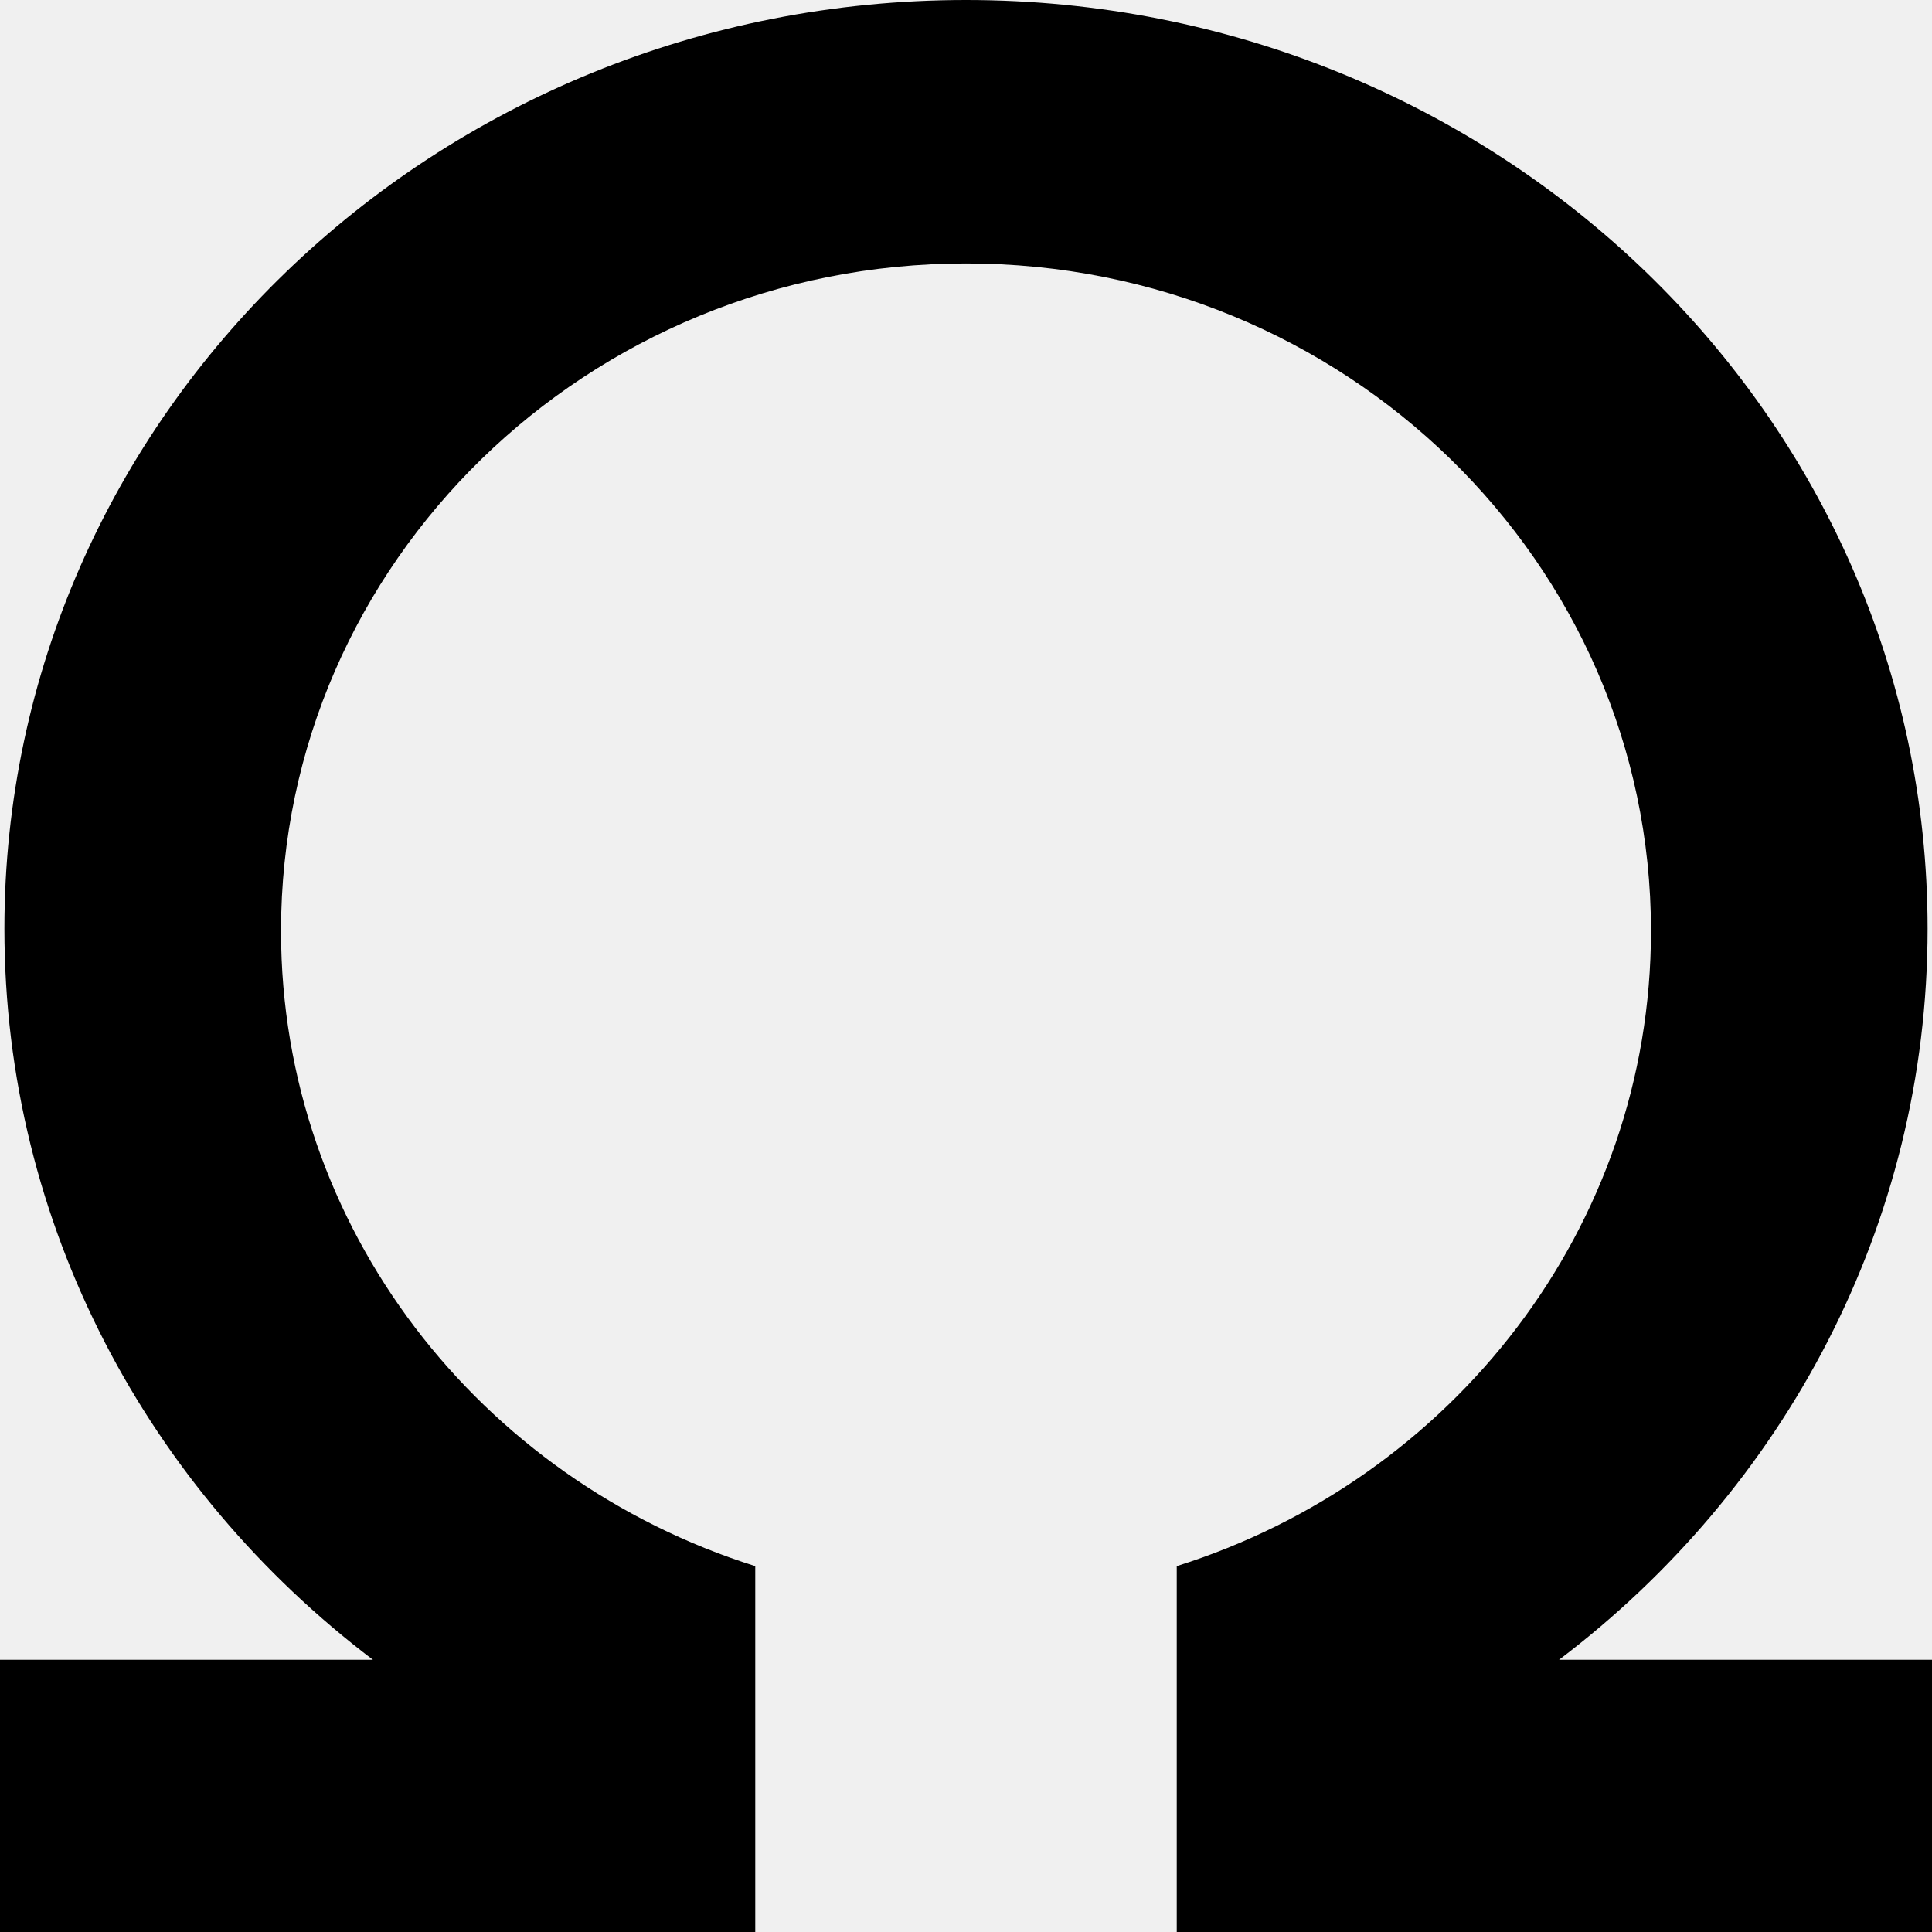
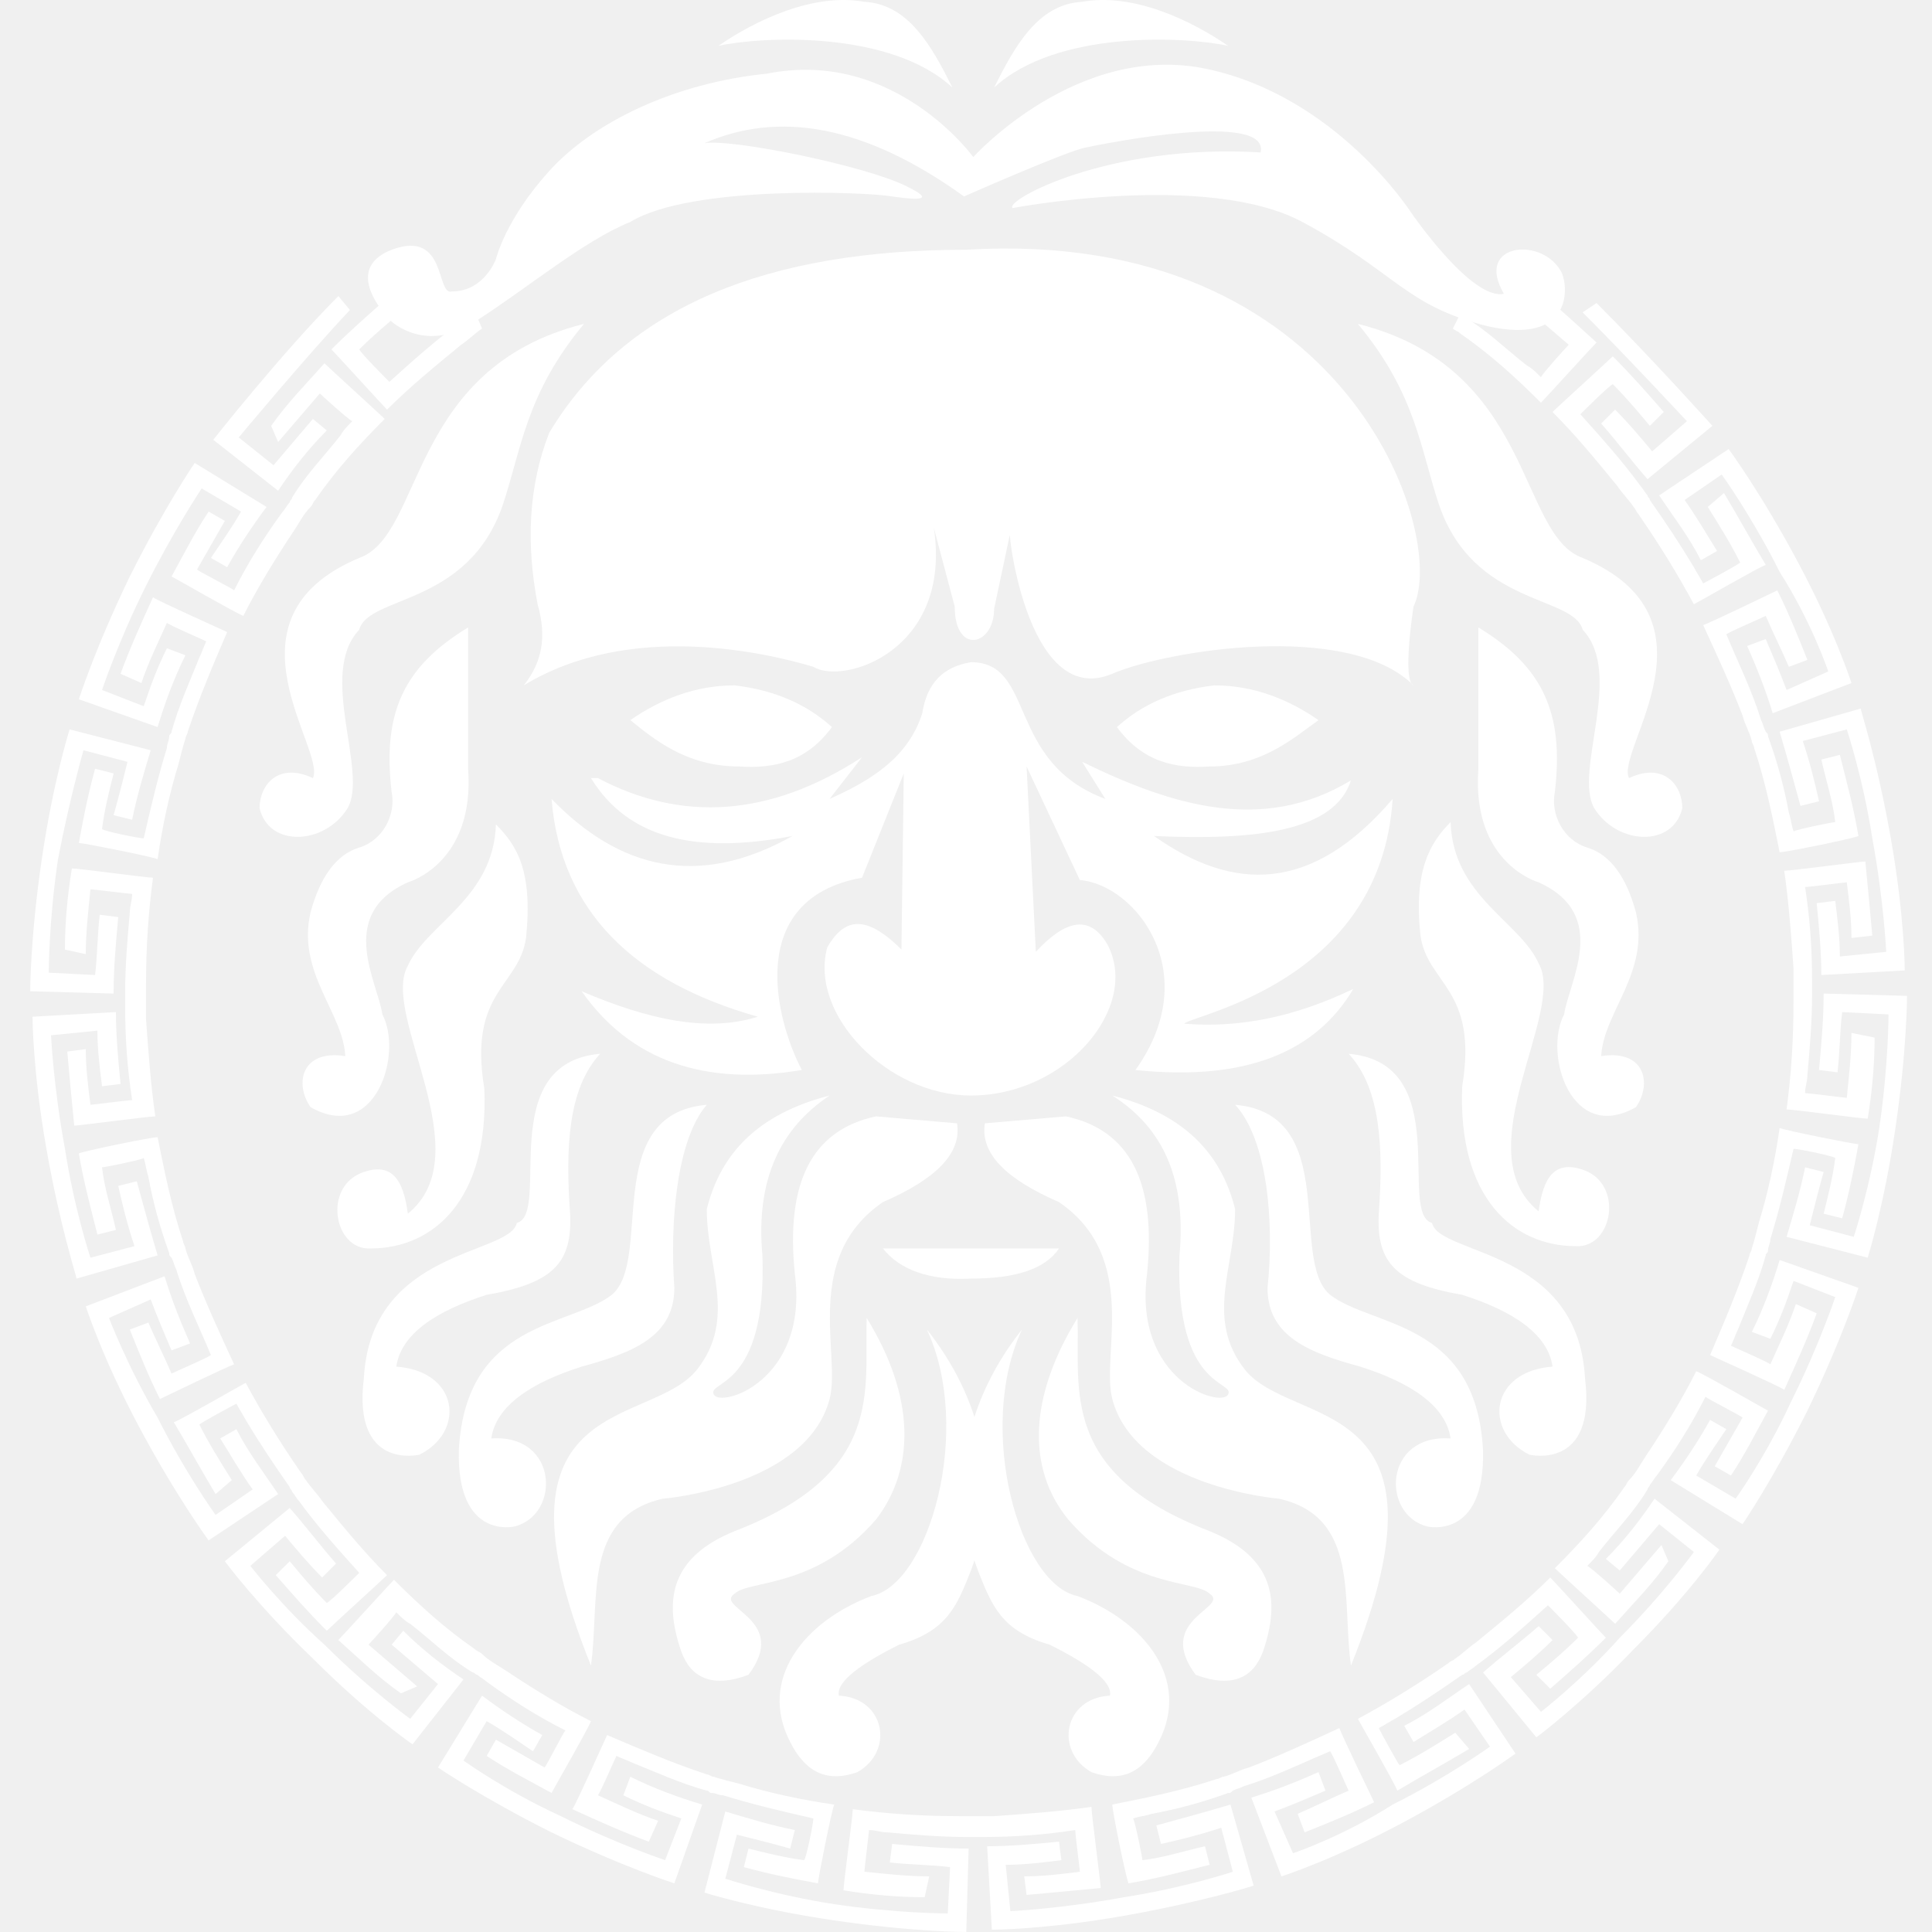
- <svg xmlns="http://www.w3.org/2000/svg" width="50" height="50" viewBox="0 0 50 50" fill="none">
-   <path id="ohm" fill-rule="evenodd" clip-rule="evenodd" d="M19.546 50V49.886V47.489V40.531C12.424 38.289 7.273 31.776 7.273 24.091C7.273 14.551 15.21 6.818 25 6.818C34.791 6.818 42.727 14.551 42.727 24.091C42.727 31.776 37.576 38.289 30.454 40.531V47.489V49.886V50H50V42.955H40.348C46.155 38.555 49.886 31.715 49.886 24.034C49.886 10.76 38.744 0 25 0C11.256 0 0.114 10.76 0.114 24.034C0.114 31.715 3.845 38.555 9.652 42.955H0V50H19.546Z" />
-   <style>
-     #ohm {
-       fill: black;
-     }
-     @media (prefers-color-scheme: dark) {
-       #ohm {
-         fill: white;
-       }
-     }
-   </style>
+ <svg xmlns="http://www.w3.org/2000/svg" width="48" height="48" viewBox="0 0 48 48" fill="none">
+   <path d="M24.181 3.902C24.181 3.902 22.224 1.197 19.057 1.83C16.754 2.06 14.739 3.039 13.646 4.248C12.552 5.457 12.322 6.435 12.322 6.435C12.322 6.435 12.034 7.241 11.228 7.241C10.825 7.356 11.113 5.687 9.731 6.205C8.407 6.723 9.731 7.99 9.731 7.99C9.731 7.99 10.595 8.796 11.803 7.99C13.07 7.184 14.509 5.975 15.661 5.514C17.157 4.593 21.533 4.766 22.166 4.881C22.972 4.996 23.145 4.939 22.569 4.651C21.59 4.133 18.194 3.442 17.503 3.557C19.345 2.751 21.475 3.096 23.951 4.881C23.951 4.881 26.426 3.787 26.944 3.672C27.462 3.557 31.55 2.751 31.319 3.787C27.52 3.557 24.929 4.996 25.16 5.169C25.16 5.169 29.995 4.248 32.355 5.514C34.716 6.781 34.889 7.587 36.961 8.105C39.033 8.565 38.976 7.184 38.803 6.781C38.343 5.86 36.616 6.032 37.364 7.299C36.558 7.472 35.061 5.284 35.061 5.284C35.061 5.284 33.219 2.406 29.995 1.715C26.771 1.024 24.181 3.902 24.181 3.902Z" fill="white" />
+   <path d="M23.662 2.175C22.108 0.736 18.884 0.909 17.848 1.139C18.769 0.506 20.208 -0.185 21.474 0.045C22.568 0.103 23.144 1.139 23.662 2.175Z" fill="white" />
+   <path d="M24.698 2.175C26.253 0.736 29.476 0.909 30.513 1.139C29.592 0.506 28.152 -0.185 26.886 0.045C25.792 0.103 25.216 1.139 24.698 2.175Z" fill="white" />
+   <path d="M24.007 6.205C19.114 6.205 15.545 7.587 13.645 10.753C13.127 12.077 13.069 13.516 13.357 15.013C13.587 15.819 13.472 16.452 13.012 17.028C15.66 15.416 19.056 16.222 20.208 16.567C20.956 17.028 23.662 16.165 23.201 13.113L23.72 15.071C23.72 16.28 24.698 16.049 24.698 15.128L25.101 13.229C24.986 12.768 25.447 17.661 27.634 16.74C28.958 16.165 33.506 15.416 35.118 17.028C34.83 16.913 35.118 15.071 35.118 15.071C35.982 13.286 33.449 5.629 24.007 6.205Z" fill="white" />
+   <path d="M8.925 13.862C5.355 15.359 8.119 18.64 7.773 19.331C6.91 18.928 6.449 19.503 6.449 20.079C6.679 21.058 8.061 21 8.637 20.079C9.155 19.158 7.888 16.74 8.925 15.646C9.155 14.783 11.63 15.071 12.494 12.538C12.954 11.156 13.07 9.774 14.509 8.047C10.134 9.141 10.537 13.286 8.925 13.862Z" fill="white" />
+   <path d="M11.63 15.589C10.018 16.567 9.5 17.719 9.73 19.676C9.845 20.252 9.5 20.885 8.924 21.058C8.349 21.231 7.946 21.806 7.715 22.67C7.37 24.167 8.521 25.145 8.579 26.239C7.485 26.066 7.312 26.93 7.715 27.506C9.327 28.427 10.018 26.181 9.5 25.203C9.385 24.397 8.349 22.727 10.133 21.921C10.133 21.921 11.803 21.461 11.63 19.101V15.589Z" fill="white" />
+   <path d="M15.66 17.892C16.409 17.373 17.272 17.028 18.251 17.028C19.229 17.143 20.035 17.489 20.669 18.064C20.035 18.928 19.229 19.101 18.366 19.043C17.042 19.043 16.236 18.352 15.66 17.892Z" fill="white" />
+   <path d="M14.854 19.331C16.927 20.425 19.115 20.309 21.417 18.813L20.611 19.849C21.648 19.388 22.569 18.813 22.914 17.719C23.029 16.971 23.432 16.567 24.123 16.452C25.735 16.452 24.987 18.928 27.462 19.849L26.886 18.928C29.131 20.022 31.377 20.712 33.564 19.388C33.161 20.655 31.204 20.885 28.671 20.77C30.628 22.152 32.586 22.209 34.6 19.849C34.313 24.397 29.65 25.203 29.419 25.433C30.801 25.548 32.183 25.26 33.622 24.57C32.701 26.124 30.974 26.872 28.21 26.584C29.938 24.167 28.21 21.979 26.829 21.864L25.505 19.043L25.735 23.648C26.426 22.9 27.059 22.67 27.52 23.476C28.326 25.03 26.483 27.218 24.123 27.218C22.051 27.218 20.093 25.203 20.554 23.533C20.957 22.843 21.475 22.67 22.396 23.591L22.454 19.216L21.417 21.806C18.539 22.324 19.23 25.26 19.921 26.584C17.503 26.988 15.661 26.354 14.451 24.627C16.063 25.318 17.56 25.663 18.827 25.26C15.776 24.397 13.933 22.67 13.703 19.849C15.373 21.576 17.33 22.094 19.69 20.77C17.272 21.231 15.603 20.828 14.682 19.331H14.854Z" fill="white" />
+   <path d="M12.321 20.482C12.263 22.324 10.594 22.958 10.133 23.994C9.442 25.203 11.976 28.657 10.133 30.154C10.018 29.29 9.73 28.887 9.04 29.117C8.003 29.463 8.291 31.075 9.212 31.017C10.767 31.017 12.148 29.808 12.033 27.045C11.63 24.627 12.897 24.512 13.069 23.303C13.242 21.634 12.839 21 12.321 20.482Z" fill="white" />
+   <path d="M14.912 26.181C12.264 26.412 13.703 30.154 12.84 30.384C12.667 31.19 9.213 31.017 9.04 34.241C8.752 36.544 10.422 36.141 10.422 36.141C11.573 35.565 11.4 34.068 9.846 33.953C9.961 33.147 10.825 32.572 12.091 32.169C13.761 31.881 14.221 31.363 14.164 30.154C14.049 28.542 14.106 27.045 14.912 26.181Z" fill="white" />
+   <path d="M17.56 27.448C14.912 27.678 16.236 31.305 15.2 32.169C14.163 32.975 11.573 32.802 11.4 36.026C11.343 38.271 12.782 37.925 12.782 37.925C13.933 37.638 13.876 35.623 12.206 35.738C12.321 34.932 13.185 34.356 14.451 33.953C15.718 33.608 16.754 33.205 16.754 31.996C16.639 30.384 16.812 28.311 17.56 27.448Z" fill="white" />
+   <path d="M20.611 27.218C18.827 27.678 17.906 28.657 17.56 30.039C17.56 31.478 18.308 32.744 17.33 34.011C16.178 35.508 11.918 34.529 14.682 41.38C14.912 39.768 14.451 37.695 16.466 37.235C16.466 37.235 20.036 36.947 20.611 34.759C20.899 33.666 19.921 31.248 21.935 29.866C23.259 29.29 23.893 28.657 23.778 27.909L21.763 27.736C20.151 28.081 19.517 29.405 19.748 31.651C20.093 34.299 17.906 34.989 17.733 34.644C17.56 34.299 19.057 34.529 18.942 31.19C18.769 29.29 19.402 28.024 20.611 27.218Z" fill="white" />
+   <path d="M21.532 32.744C21.475 34.529 21.993 36.602 18.251 38.041C16.697 38.674 16.466 39.71 16.927 41.034C17.157 41.667 17.675 41.955 18.596 41.61C19.633 40.228 17.733 39.941 18.251 39.595C18.596 39.25 20.266 39.48 21.763 37.753C22.741 36.486 22.741 34.702 21.532 32.744Z" fill="white" />
+   <path d="M23.029 33.032C24.18 35.508 23.086 39.365 21.647 39.653C19.978 40.286 18.826 41.725 19.632 43.279C19.978 43.97 20.496 44.316 21.302 44.028C22.223 43.51 21.993 42.186 20.841 42.128C20.784 41.84 21.187 41.437 22.338 40.862C23.547 40.516 23.777 39.883 24.123 39.019C24.929 36.832 24.353 34.702 23.029 33.032Z" fill="white" />
+   <path d="M32.758 17.892C32.01 17.373 31.147 17.028 30.168 17.028C29.189 17.143 28.383 17.489 27.75 18.064C28.383 18.928 29.189 19.101 30.053 19.043C31.377 19.043 32.183 18.295 32.758 17.892Z" fill="white" />
+   <path d="M25.39 33.032C24.238 35.508 25.332 39.365 26.771 39.653C28.441 40.286 29.592 41.725 28.786 43.279C28.441 43.97 27.923 44.316 27.117 44.028C26.196 43.51 26.426 42.186 27.577 42.128C27.635 41.84 27.232 41.437 26.081 40.862C24.872 40.516 24.641 39.883 24.296 39.019C23.49 36.832 24.066 34.702 25.39 33.032Z" fill="white" />
+   <path d="M26.771 32.744C26.829 34.529 26.311 36.602 30.052 38.041C31.607 38.674 31.837 39.71 31.377 41.034C31.146 41.667 30.628 41.955 29.707 41.61C28.671 40.228 30.571 39.941 30.052 39.595C29.707 39.25 28.038 39.48 26.541 37.753C25.505 36.486 25.562 34.702 26.771 32.744Z" fill="white" />
+   <path d="M27.635 27.218C29.419 27.678 30.34 28.657 30.686 30.039C30.686 31.478 29.937 32.744 30.916 34.011C32.068 35.508 36.328 34.529 33.564 41.38C33.334 39.768 33.794 37.695 31.78 37.235C31.78 37.235 28.21 36.947 27.635 34.759C27.347 33.666 28.326 31.248 26.311 29.866C24.986 29.29 24.353 28.657 24.468 27.909L26.483 27.736C28.095 28.081 28.729 29.405 28.498 31.651C28.153 34.299 30.34 34.989 30.513 34.644C30.686 34.299 29.189 34.529 29.304 31.19C29.477 29.29 28.901 28.024 27.635 27.218Z" fill="white" />
+   <path d="M30.686 27.448C33.334 27.678 32.01 31.305 33.046 32.169C34.082 32.975 36.673 32.802 36.845 36.026C36.903 38.271 35.464 37.925 35.464 37.925C34.312 37.638 34.37 35.623 36.039 35.738C35.924 34.932 35.061 34.356 33.794 33.953C32.528 33.608 31.491 33.205 31.491 31.996C31.664 30.384 31.491 28.311 30.686 27.448Z" fill="white" />
+   <path d="M33.507 26.181C36.155 26.412 34.716 30.154 35.579 30.384C35.752 31.19 39.206 31.017 39.379 34.241C39.667 36.544 37.997 36.141 37.997 36.141C36.846 35.565 37.019 34.068 38.573 33.953C38.458 33.147 37.594 32.572 36.328 32.169C34.658 31.881 34.198 31.363 34.255 30.154C34.37 28.542 34.313 27.045 33.507 26.181Z" fill="white" />
+   <path d="M36.04 20.425C36.097 22.267 37.767 22.9 38.227 23.936C38.918 25.145 36.385 28.599 38.227 30.096C38.343 29.233 38.63 28.83 39.321 29.06C40.358 29.405 40.07 31.017 39.149 30.96C37.594 30.96 36.213 29.751 36.328 26.987C36.731 24.57 35.464 24.454 35.291 23.245C35.119 21.634 35.522 20.943 36.04 20.425Z" fill="white" />
+   <path d="M36.73 15.589C38.342 16.567 38.86 17.719 38.63 19.676C38.515 20.252 38.86 20.885 39.436 21.058C40.012 21.231 40.415 21.806 40.645 22.67C40.99 24.167 39.839 25.145 39.781 26.239C40.875 26.066 41.048 26.93 40.645 27.506C39.033 28.427 38.342 26.181 38.86 25.203C38.975 24.397 40.012 22.727 38.227 21.921C38.227 21.921 36.558 21.461 36.73 19.101V15.589Z" fill="white" />
+   <path d="M39.321 13.862C42.89 15.359 40.127 18.64 40.472 19.331C41.335 18.928 41.796 19.503 41.796 20.079C41.566 21.058 40.184 21 39.608 20.079C39.09 19.158 40.357 16.74 39.321 15.646C39.09 14.783 36.615 15.071 35.751 12.538C35.291 11.156 35.175 9.774 33.736 8.047C38.111 9.141 37.709 13.286 39.321 13.862Z" fill="white" />
+   <path d="M21.936 31.017H26.311C25.965 31.535 25.217 31.766 24.123 31.766C23.087 31.823 22.338 31.535 21.936 31.017Z" fill="white" />
+   <path d="M8.407 7.356C7.025 8.738 5.298 10.926 5.298 10.926L6.91 12.192C7.255 11.674 7.658 11.156 8.119 10.695L7.773 10.408C7.428 10.811 7.14 11.156 6.795 11.559L5.931 10.868C5.931 10.868 7.658 8.796 8.694 7.702" fill="white" />
+   <path d="M11.804 7.759C11.746 7.817 11.746 7.817 11.688 7.817C11.631 7.875 11.516 7.932 11.458 7.99C10.825 8.45 10.249 8.968 9.674 9.487C9.616 9.429 8.983 8.796 8.925 8.681C9.271 8.335 9.616 8.047 9.961 7.759L9.616 7.414C9.155 7.817 8.695 8.22 8.234 8.681C8.35 8.796 9.501 10.062 9.616 10.177C10.192 9.602 10.825 9.084 11.458 8.565C11.631 8.45 11.804 8.278 11.976 8.162" fill="white" />
+   <path d="M5.01 12.135L5.989 12.71C5.759 13.113 5.471 13.516 5.24 13.862L5.643 14.092C5.931 13.574 6.277 13.056 6.622 12.595L4.837 11.502C4.837 11.502 4.089 12.595 3.225 14.322C2.362 16.107 1.959 17.373 1.959 17.373L3.916 18.064C4.089 17.489 4.319 16.855 4.607 16.28L4.147 16.107C3.916 16.567 3.744 17.028 3.571 17.546L2.535 17.143C2.535 17.143 2.938 15.934 3.628 14.553C4.319 13.171 5.01 12.135 5.01 12.135Z" fill="white" />
+   <path d="M6.91 10.983C7.255 10.581 7.601 10.178 7.946 9.775C8.004 9.832 8.637 10.408 8.752 10.465C8.637 10.581 8.522 10.696 8.464 10.811C8.061 11.329 7.601 11.789 7.255 12.365C7.255 12.423 7.198 12.423 7.198 12.48C7.14 12.538 7.083 12.653 7.025 12.71C6.564 13.344 6.161 13.977 5.816 14.668C5.758 14.61 4.953 14.207 4.895 14.15C5.125 13.747 5.356 13.344 5.586 12.941L5.183 12.71C4.837 13.229 4.55 13.804 4.262 14.322C4.377 14.38 5.874 15.243 6.046 15.301C6.392 14.61 6.852 13.862 7.313 13.171C7.428 12.998 7.543 12.768 7.716 12.595C7.773 12.538 7.773 12.48 7.831 12.423C8.349 11.674 8.925 11.041 9.558 10.408C9.443 10.293 8.176 9.141 8.061 9.026C7.601 9.544 7.14 10.005 6.737 10.581L6.91 10.983Z" fill="white" />
+   <path d="M2.074 18.64L3.168 18.928C3.053 19.388 2.938 19.849 2.822 20.252L3.283 20.367C3.398 19.791 3.571 19.216 3.744 18.64L1.729 18.122C1.729 18.122 1.326 19.388 1.038 21.346C0.75 23.303 0.75 24.627 0.75 24.627L2.822 24.685C2.822 24.051 2.88 23.418 2.938 22.785L2.477 22.727C2.419 23.245 2.419 23.764 2.362 24.224L1.211 24.166C1.211 24.166 1.211 22.9 1.441 21.346C1.729 19.849 2.074 18.64 2.074 18.64Z" fill="white" />
+   <path d="M3.513 16.97C3.686 16.452 3.916 15.992 4.147 15.474C4.204 15.531 5.01 15.877 5.125 15.934C5.068 16.049 5.01 16.222 4.953 16.337C4.722 16.913 4.434 17.546 4.262 18.179C4.262 18.237 4.204 18.237 4.204 18.294C4.204 18.41 4.147 18.467 4.147 18.582C3.916 19.331 3.744 20.079 3.571 20.828C3.456 20.828 2.592 20.655 2.535 20.597C2.592 20.137 2.707 19.676 2.823 19.215L2.362 19.1C2.189 19.734 2.074 20.309 1.959 20.943C2.074 20.943 3.801 21.288 3.916 21.346C4.031 20.54 4.204 19.734 4.434 18.985C4.492 18.755 4.55 18.525 4.607 18.352C4.607 18.294 4.665 18.237 4.665 18.179C4.953 17.316 5.298 16.51 5.643 15.704C5.528 15.646 3.974 14.956 3.801 14.84C3.513 15.474 3.225 16.107 2.995 16.74L3.513 16.97Z" fill="white" />
+   <path d="M1.268 25.721L2.42 25.606C2.42 26.066 2.477 26.527 2.535 26.988L2.995 26.93C2.938 26.354 2.88 25.721 2.88 25.145L0.808 25.26C0.808 25.26 0.808 26.584 1.153 28.542C1.498 30.499 1.901 31.708 1.901 31.766L3.916 31.19C3.744 30.614 3.571 29.981 3.398 29.348L2.938 29.463C3.053 29.981 3.168 30.442 3.341 30.96L2.247 31.247C2.247 31.247 1.844 30.039 1.614 28.542C1.326 26.988 1.268 25.721 1.268 25.721Z" fill="white" />
+   <path d="M2.131 23.706C2.131 23.188 2.189 22.67 2.247 22.094C2.304 22.094 3.225 22.209 3.283 22.209C3.283 22.382 3.225 22.497 3.225 22.67C3.168 23.303 3.11 23.994 3.11 24.627C3.11 24.685 3.11 24.742 3.11 24.742C3.11 24.857 3.11 24.915 3.11 25.03C3.11 25.836 3.168 26.584 3.283 27.333C3.168 27.333 2.304 27.448 2.247 27.448C2.189 26.987 2.131 26.527 2.131 26.066L1.671 26.124C1.728 26.757 1.786 27.39 1.844 27.966C1.959 27.966 3.686 27.736 3.858 27.736C3.743 26.93 3.686 26.124 3.628 25.318C3.628 25.088 3.628 24.857 3.628 24.627C3.628 24.57 3.628 24.512 3.628 24.454C3.628 23.533 3.686 22.67 3.801 21.806C3.628 21.806 1.959 21.576 1.786 21.576C1.671 22.267 1.613 22.958 1.613 23.591L2.131 23.706Z" fill="white" />
+   <path d="M2.708 32.744L3.744 32.284C3.916 32.744 4.089 33.147 4.262 33.55L4.722 33.377C4.492 32.859 4.262 32.284 4.089 31.708L2.132 32.456C2.132 32.456 2.535 33.723 3.456 35.45C4.377 37.177 5.183 38.271 5.183 38.271L6.91 37.12C6.565 36.601 6.162 36.083 5.874 35.508L5.471 35.738C5.759 36.198 5.989 36.601 6.277 37.004L5.356 37.638C5.356 37.638 4.607 36.601 3.916 35.22C3.168 33.953 2.708 32.744 2.708 32.744Z" fill="white" />
+   <path d="M2.88 30.557C2.765 30.038 2.592 29.52 2.535 29.002C2.592 29.002 3.456 28.83 3.571 28.772C3.628 28.945 3.628 29.06 3.686 29.233C3.801 29.866 3.974 30.499 4.204 31.132C4.204 31.19 4.204 31.19 4.262 31.247C4.319 31.363 4.319 31.42 4.377 31.535C4.607 32.284 4.953 32.974 5.24 33.665C5.183 33.723 4.377 34.068 4.262 34.126C4.089 33.723 3.859 33.262 3.686 32.859L3.225 33.032C3.456 33.608 3.686 34.184 3.974 34.759C4.089 34.702 5.643 33.953 5.816 33.896C5.471 33.147 5.125 32.399 4.837 31.651C4.78 31.42 4.665 31.247 4.607 31.017C4.607 30.96 4.55 30.902 4.55 30.845C4.262 29.981 4.089 29.117 3.916 28.254C3.744 28.254 2.074 28.599 1.959 28.657C2.074 29.348 2.247 29.981 2.42 30.672L2.88 30.557Z" fill="white" />
+   <path d="M6.219 38.904L7.083 38.156C7.371 38.501 7.658 38.846 8.004 39.192L8.349 38.846C7.946 38.386 7.601 37.925 7.198 37.465L5.586 38.789C5.586 38.789 6.392 39.883 7.774 41.207C9.155 42.589 10.249 43.337 10.249 43.337L11.515 41.725C10.997 41.38 10.479 40.977 10.019 40.516L9.731 40.861C10.134 41.207 10.479 41.495 10.882 41.84L10.191 42.704C10.191 42.704 9.155 41.955 8.061 40.861C7.025 39.94 6.219 38.904 6.219 38.904Z" fill="white" />
+   <path d="M5.759 36.774C5.471 36.313 5.183 35.853 4.953 35.392C5.01 35.335 5.759 34.932 5.874 34.874C5.931 34.989 6.046 35.162 6.104 35.277C6.449 35.853 6.795 36.371 7.198 36.947C7.198 37.004 7.255 37.004 7.255 37.062C7.313 37.12 7.37 37.235 7.428 37.292C7.889 37.925 8.407 38.501 8.925 39.077C8.867 39.134 8.234 39.768 8.119 39.825C7.773 39.48 7.486 39.134 7.198 38.789L6.852 39.134C7.255 39.595 7.658 40.056 8.119 40.516C8.234 40.401 9.501 39.249 9.616 39.134C9.04 38.559 8.522 37.925 8.004 37.292C7.889 37.12 7.716 36.947 7.601 36.774C7.543 36.717 7.543 36.659 7.486 36.601C6.967 35.853 6.507 35.105 6.104 34.356C5.989 34.414 4.492 35.277 4.319 35.335C4.665 35.911 5.01 36.544 5.356 37.12L5.759 36.774Z" fill="white" />
+   <path d="M11.515 43.74L12.091 42.761C12.494 42.992 12.897 43.279 13.242 43.51L13.472 43.107C12.954 42.819 12.436 42.473 11.976 42.128L10.882 43.913C10.882 43.913 11.976 44.661 13.703 45.525C15.487 46.388 16.754 46.791 16.754 46.791L17.445 44.834C16.869 44.661 16.236 44.431 15.66 44.143L15.487 44.603C15.948 44.834 16.408 45.006 16.927 45.179L16.524 46.215C16.524 46.215 15.315 45.812 13.933 45.121C12.551 44.488 11.515 43.74 11.515 43.74Z" fill="white" />
+   <path d="M10.364 41.898C9.961 41.552 9.558 41.207 9.155 40.861C9.212 40.804 9.788 40.171 9.845 40.056C9.961 40.171 10.076 40.286 10.191 40.343C10.709 40.746 11.169 41.207 11.745 41.552C11.803 41.552 11.803 41.61 11.86 41.61C11.918 41.667 12.033 41.725 12.091 41.782C12.724 42.243 13.357 42.646 14.048 42.992C13.99 43.049 13.587 43.855 13.53 43.913C13.127 43.682 12.724 43.452 12.321 43.222L12.091 43.625C12.609 43.97 13.184 44.258 13.703 44.546C13.76 44.431 14.624 42.934 14.681 42.761C13.99 42.416 13.242 41.955 12.551 41.495C12.379 41.38 12.148 41.264 11.976 41.092C11.918 41.034 11.86 41.034 11.803 40.977C11.054 40.459 10.421 39.883 9.788 39.249C9.673 39.365 8.521 40.631 8.406 40.746C8.924 41.207 9.385 41.667 9.961 42.07L10.364 41.898Z" fill="white" />
+   <path d="M18.02 46.676L18.308 45.582C18.768 45.697 19.229 45.812 19.632 45.927L19.747 45.467C19.171 45.352 18.596 45.179 18.02 45.006L17.502 47.021C17.502 47.021 18.768 47.424 20.726 47.712C22.683 48 24.007 48 24.007 48L24.065 45.927C23.431 45.927 22.798 45.87 22.165 45.812L22.107 46.273C22.626 46.33 23.144 46.33 23.604 46.388L23.547 47.539C23.547 47.539 22.28 47.539 20.726 47.309C19.229 47.079 18.02 46.676 18.02 46.676Z" fill="white" />
+   <path d="M16.351 45.237C15.833 45.064 15.372 44.834 14.854 44.603C14.912 44.546 15.257 43.74 15.315 43.625C15.43 43.682 15.602 43.74 15.717 43.797C16.293 44.028 16.926 44.316 17.56 44.488C17.617 44.488 17.617 44.546 17.675 44.546C17.79 44.546 17.848 44.603 17.963 44.603C18.711 44.834 19.459 45.007 20.208 45.179C20.208 45.294 20.035 46.158 19.978 46.215C19.517 46.158 19.056 46.043 18.596 45.928L18.481 46.388C19.114 46.561 19.69 46.676 20.323 46.791C20.323 46.676 20.668 44.949 20.726 44.834C19.92 44.719 19.114 44.546 18.366 44.316C18.135 44.258 17.905 44.2 17.732 44.143C17.675 44.143 17.617 44.085 17.56 44.085C16.696 43.797 15.89 43.452 15.084 43.107C15.027 43.222 14.336 44.776 14.221 44.949C14.854 45.237 15.487 45.525 16.12 45.755L16.351 45.237Z" fill="white" />
+   <path d="M25.102 47.482L24.987 46.331C25.448 46.331 25.908 46.273 26.369 46.215L26.311 45.755C25.735 45.812 25.102 45.87 24.526 45.87L24.642 47.943C24.642 47.943 25.966 47.943 27.923 47.597C29.88 47.252 31.147 46.849 31.147 46.849L30.571 44.834C29.995 45.006 29.362 45.179 28.729 45.352L28.844 45.812C29.362 45.697 29.823 45.582 30.341 45.409L30.629 46.503C30.629 46.503 29.42 46.906 27.923 47.136C26.369 47.424 25.102 47.482 25.102 47.482Z" fill="white" />
+   <path d="M23.087 46.618C22.569 46.618 22.051 46.561 21.475 46.503C21.475 46.446 21.59 45.525 21.59 45.467C21.763 45.467 21.878 45.525 22.051 45.525C22.684 45.582 23.375 45.64 24.008 45.64C24.066 45.64 24.123 45.64 24.123 45.64C24.238 45.64 24.296 45.64 24.411 45.64C25.217 45.64 25.965 45.582 26.714 45.467C26.714 45.582 26.829 46.446 26.829 46.503C26.369 46.561 25.908 46.618 25.447 46.618L25.505 47.079C26.138 47.021 26.771 46.964 27.347 46.906C27.347 46.791 27.117 45.064 27.117 44.891C26.311 45.007 25.505 45.064 24.699 45.122C24.469 45.122 24.238 45.122 24.008 45.122C23.951 45.122 23.893 45.122 23.835 45.122C22.914 45.122 22.051 45.064 21.187 44.949C21.187 45.122 20.957 46.791 20.957 46.964C21.648 47.079 22.339 47.136 22.972 47.136L23.087 46.618Z" fill="white" />
+   <path d="M32.125 46.043L31.665 45.006C32.125 44.834 32.528 44.661 32.931 44.488L32.758 44.028C32.24 44.258 31.665 44.488 31.089 44.661L31.837 46.618C31.837 46.618 33.104 46.215 34.831 45.294C36.558 44.373 37.652 43.567 37.652 43.567L36.5 41.84C35.982 42.185 35.464 42.589 34.888 42.876L35.119 43.279C35.579 42.992 35.982 42.761 36.385 42.473L37.018 43.394C37.018 43.394 35.982 44.143 34.601 44.834C33.334 45.64 32.125 46.043 32.125 46.043Z" fill="white" />
+   <path d="M29.938 45.87C29.419 45.985 28.901 46.158 28.383 46.215C28.383 46.158 28.21 45.294 28.153 45.179C28.326 45.121 28.441 45.121 28.613 45.064C29.247 44.949 29.88 44.776 30.513 44.546C30.571 44.546 30.571 44.546 30.628 44.488C30.744 44.431 30.801 44.431 30.916 44.373C31.665 44.143 32.355 43.797 33.046 43.51C33.104 43.567 33.449 44.373 33.507 44.488C33.104 44.661 32.643 44.891 32.24 45.064L32.413 45.524C32.989 45.294 33.564 45.064 34.14 44.776C34.083 44.661 33.334 43.106 33.276 42.934C32.528 43.279 31.78 43.625 31.031 43.913C30.801 43.97 30.628 44.085 30.398 44.143C30.34 44.143 30.283 44.2 30.225 44.2C29.362 44.488 28.498 44.661 27.635 44.834C27.635 45.006 27.98 46.676 28.038 46.791C28.729 46.676 29.362 46.503 30.053 46.33L29.938 45.87Z" fill="white" />
+   <path d="M38.285 42.531L37.536 41.667C37.882 41.38 38.227 41.092 38.573 40.746L38.227 40.401C37.767 40.804 37.306 41.149 36.846 41.552L38.17 43.164C38.17 43.164 39.264 42.358 40.588 40.977C41.969 39.595 42.718 38.501 42.718 38.501L41.106 37.235C40.76 37.753 40.357 38.271 39.897 38.731L40.242 39.019C40.588 38.616 40.876 38.271 41.221 37.868L42.084 38.559C42.084 38.559 41.336 39.595 40.242 40.689C39.321 41.725 38.285 42.531 38.285 42.531Z" fill="white" />
+   <path d="M36.155 43.049C35.695 43.337 35.234 43.625 34.773 43.855C34.716 43.797 34.313 43.049 34.255 42.934C34.371 42.876 34.543 42.761 34.658 42.704C35.234 42.358 35.752 42.013 36.328 41.61C36.386 41.61 36.386 41.552 36.443 41.552C36.501 41.495 36.616 41.437 36.673 41.38C37.307 40.919 37.882 40.401 38.458 39.883C38.516 39.94 39.149 40.574 39.206 40.689C38.861 41.034 38.516 41.322 38.17 41.61L38.516 41.955C38.976 41.552 39.437 41.149 39.897 40.689C39.782 40.574 38.631 39.307 38.516 39.192C37.94 39.768 37.307 40.286 36.673 40.804C36.501 40.919 36.328 41.092 36.155 41.207C36.098 41.264 36.04 41.264 35.983 41.322C35.234 41.84 34.486 42.301 33.737 42.704C33.795 42.819 34.658 44.316 34.716 44.488C35.292 44.143 35.925 43.797 36.501 43.452L36.155 43.049Z" fill="white" />
+   <path d="M43.121 37.234L42.142 36.659C42.372 36.256 42.66 35.853 42.89 35.507L42.487 35.277C42.2 35.795 41.854 36.313 41.509 36.774L43.293 37.868C43.293 37.868 44.042 36.774 44.905 35.047C45.769 33.262 46.172 31.996 46.172 31.996L44.215 31.305C44.042 31.881 43.812 32.514 43.524 33.09L43.984 33.262C44.215 32.802 44.387 32.341 44.56 31.823L45.596 32.226C45.596 32.226 45.193 33.435 44.502 34.817C43.869 36.198 43.121 37.234 43.121 37.234Z" fill="white" />
+   <path d="M41.278 38.386C40.933 38.789 40.587 39.192 40.242 39.595C40.184 39.537 39.551 38.962 39.436 38.904C39.551 38.789 39.666 38.674 39.724 38.559C40.127 38.041 40.587 37.58 40.933 37.004C40.933 36.947 40.99 36.947 40.99 36.889C41.048 36.832 41.105 36.717 41.163 36.659C41.623 36.026 42.026 35.392 42.372 34.702C42.429 34.759 43.235 35.162 43.293 35.22C43.063 35.623 42.832 36.026 42.602 36.429L43.005 36.659C43.35 36.141 43.638 35.565 43.926 35.047C43.811 34.989 42.314 34.126 42.142 34.068C41.796 34.759 41.336 35.508 40.875 36.198C40.76 36.371 40.645 36.601 40.472 36.774C40.414 36.832 40.414 36.889 40.357 36.947C39.839 37.695 39.263 38.328 38.63 38.962C38.745 39.077 40.011 40.228 40.127 40.343C40.587 39.825 41.048 39.365 41.451 38.789L41.278 38.386Z" fill="white" />
+   <path d="M46.056 30.729L44.962 30.441C45.078 29.981 45.193 29.52 45.308 29.117L44.847 29.002C44.732 29.578 44.559 30.154 44.387 30.729L46.402 31.247C46.402 31.247 46.805 29.981 47.092 28.024C47.38 26.066 47.38 24.742 47.38 24.742L45.308 24.685C45.308 25.318 45.25 25.951 45.193 26.584L45.653 26.642C45.711 26.124 45.711 25.606 45.768 25.145L46.92 25.203C46.92 25.203 46.92 26.469 46.69 28.024C46.459 29.52 46.056 30.729 46.056 30.729Z" fill="white" />
+   <path d="M44.617 32.399C44.445 32.917 44.214 33.378 43.984 33.896C43.926 33.838 43.121 33.493 43.005 33.435C43.063 33.32 43.121 33.147 43.178 33.032C43.408 32.456 43.696 31.823 43.869 31.19C43.869 31.132 43.926 31.132 43.926 31.075C43.926 30.96 43.984 30.902 43.984 30.787C44.214 30.039 44.387 29.29 44.56 28.542C44.675 28.542 45.538 28.715 45.596 28.772C45.538 29.233 45.423 29.693 45.308 30.154L45.769 30.269C45.941 29.636 46.057 29.06 46.172 28.427C46.057 28.427 44.33 28.081 44.214 28.024C44.099 28.83 43.926 29.636 43.696 30.384C43.639 30.614 43.581 30.845 43.523 31.017C43.523 31.075 43.466 31.132 43.466 31.19C43.178 32.053 42.833 32.859 42.487 33.665C42.602 33.723 44.157 34.414 44.33 34.529C44.617 33.896 44.905 33.262 45.136 32.629L44.617 32.399Z" fill="white" />
+   <path d="M46.862 23.648L45.711 23.764C45.711 23.303 45.653 22.843 45.596 22.382L45.135 22.439C45.193 23.015 45.25 23.648 45.25 24.224L47.323 24.109C47.323 24.109 47.323 22.785 46.977 20.828C46.632 18.87 46.229 17.661 46.229 17.604L44.214 18.179C44.387 18.755 44.559 19.388 44.732 20.022L45.193 19.907C45.077 19.388 44.962 18.928 44.79 18.41L45.883 18.122C45.883 18.122 46.286 19.331 46.517 20.828C46.804 22.382 46.862 23.648 46.862 23.648Z" fill="white" />
+   <path d="M45.999 25.663C45.999 26.181 45.941 26.7 45.883 27.275C45.826 27.275 44.962 27.16 44.847 27.16C44.847 26.988 44.905 26.872 44.905 26.7C44.962 26.066 45.02 25.376 45.02 24.742C45.02 24.685 45.02 24.627 45.02 24.627C45.02 24.512 45.02 24.454 45.02 24.339C45.02 23.533 44.962 22.785 44.847 22.037C44.962 22.037 45.826 21.921 45.883 21.921C45.941 22.382 45.999 22.843 45.999 23.303L46.517 23.245C46.459 22.612 46.402 21.979 46.344 21.403C46.229 21.403 44.502 21.634 44.329 21.634C44.444 22.44 44.502 23.245 44.559 24.052C44.559 24.282 44.559 24.512 44.559 24.742C44.559 24.8 44.559 24.857 44.559 24.915C44.559 25.836 44.502 26.7 44.387 27.563C44.559 27.563 46.229 27.793 46.402 27.793C46.517 27.103 46.574 26.412 46.574 25.779L45.999 25.663Z" fill="white" />
+   <path d="M45.423 16.683L44.387 17.143C44.214 16.683 44.042 16.28 43.869 15.877L43.408 16.049C43.639 16.567 43.869 17.143 44.042 17.719L45.999 16.97C45.999 16.97 45.596 15.704 44.675 13.977C43.754 12.25 42.948 11.156 42.948 11.156L41.221 12.307C41.566 12.825 41.969 13.344 42.257 13.919L42.66 13.689C42.372 13.229 42.142 12.825 41.854 12.422L42.775 11.789C42.775 11.789 43.523 12.825 44.214 14.207C45.02 15.474 45.423 16.683 45.423 16.683Z" fill="white" />
+   <path d="M45.251 18.87C45.366 19.388 45.538 19.907 45.596 20.425C45.538 20.425 44.675 20.597 44.56 20.655C44.502 20.482 44.502 20.367 44.444 20.194C44.329 19.561 44.157 18.928 43.926 18.295C43.926 18.237 43.926 18.237 43.869 18.179C43.811 18.064 43.811 18.007 43.754 17.892C43.523 17.143 43.178 16.452 42.89 15.761C42.948 15.704 43.754 15.359 43.869 15.301C44.041 15.704 44.272 16.165 44.444 16.567L44.905 16.395C44.675 15.819 44.444 15.243 44.157 14.668C44.041 14.725 42.487 15.474 42.315 15.531C42.66 16.28 43.005 17.028 43.293 17.776C43.351 18.007 43.466 18.179 43.523 18.41C43.523 18.467 43.581 18.525 43.581 18.582C43.869 19.446 44.041 20.309 44.214 21.173C44.387 21.173 46.056 20.828 46.172 20.77C46.056 20.079 45.884 19.446 45.711 18.755L45.251 18.87Z" fill="white" />
+   <path d="M39.32 7.76C40.414 8.853 41.911 10.465 41.911 10.465L41.047 11.214C40.76 10.868 40.472 10.523 40.126 10.177L39.781 10.523C40.184 10.983 40.529 11.444 40.932 11.905L42.544 10.58C42.544 10.58 41.047 8.911 39.666 7.529" fill="white" />
+   <path d="M42.429 12.595C42.717 13.056 43.005 13.516 43.235 13.977C43.178 14.034 42.429 14.437 42.314 14.495C42.257 14.38 42.142 14.207 42.084 14.092C41.739 13.516 41.393 12.998 40.99 12.422C40.99 12.365 40.933 12.365 40.933 12.307C40.875 12.25 40.817 12.135 40.76 12.077C40.299 11.444 39.781 10.868 39.263 10.293C39.321 10.235 39.954 9.602 40.069 9.544C40.414 9.89 40.702 10.235 40.99 10.58L41.336 10.235C40.933 9.774 40.53 9.314 40.069 8.853C39.954 8.968 38.687 10.12 38.572 10.235C39.148 10.811 39.666 11.444 40.184 12.077C40.299 12.25 40.472 12.422 40.587 12.595C40.645 12.653 40.645 12.71 40.702 12.768C41.22 13.516 41.681 14.265 42.084 15.013C42.199 14.956 43.696 14.092 43.869 14.034C43.523 13.459 43.178 12.825 42.832 12.25L42.429 12.595Z" fill="white" />
+   <path d="M36.097 8.162C36.154 8.22 36.212 8.22 36.269 8.278C37.018 8.796 37.651 9.371 38.284 10.005C38.399 9.89 39.551 8.623 39.666 8.508C39.148 8.047 38.687 7.587 38.112 7.184L37.766 7.529C38.169 7.875 38.572 8.22 38.975 8.565C38.917 8.623 38.342 9.256 38.284 9.371C38.169 9.256 38.054 9.141 37.939 9.084C37.421 8.681 36.96 8.22 36.385 7.875C36.327 7.875 36.327 7.817 36.269 7.817" fill="white" />
</svg>
